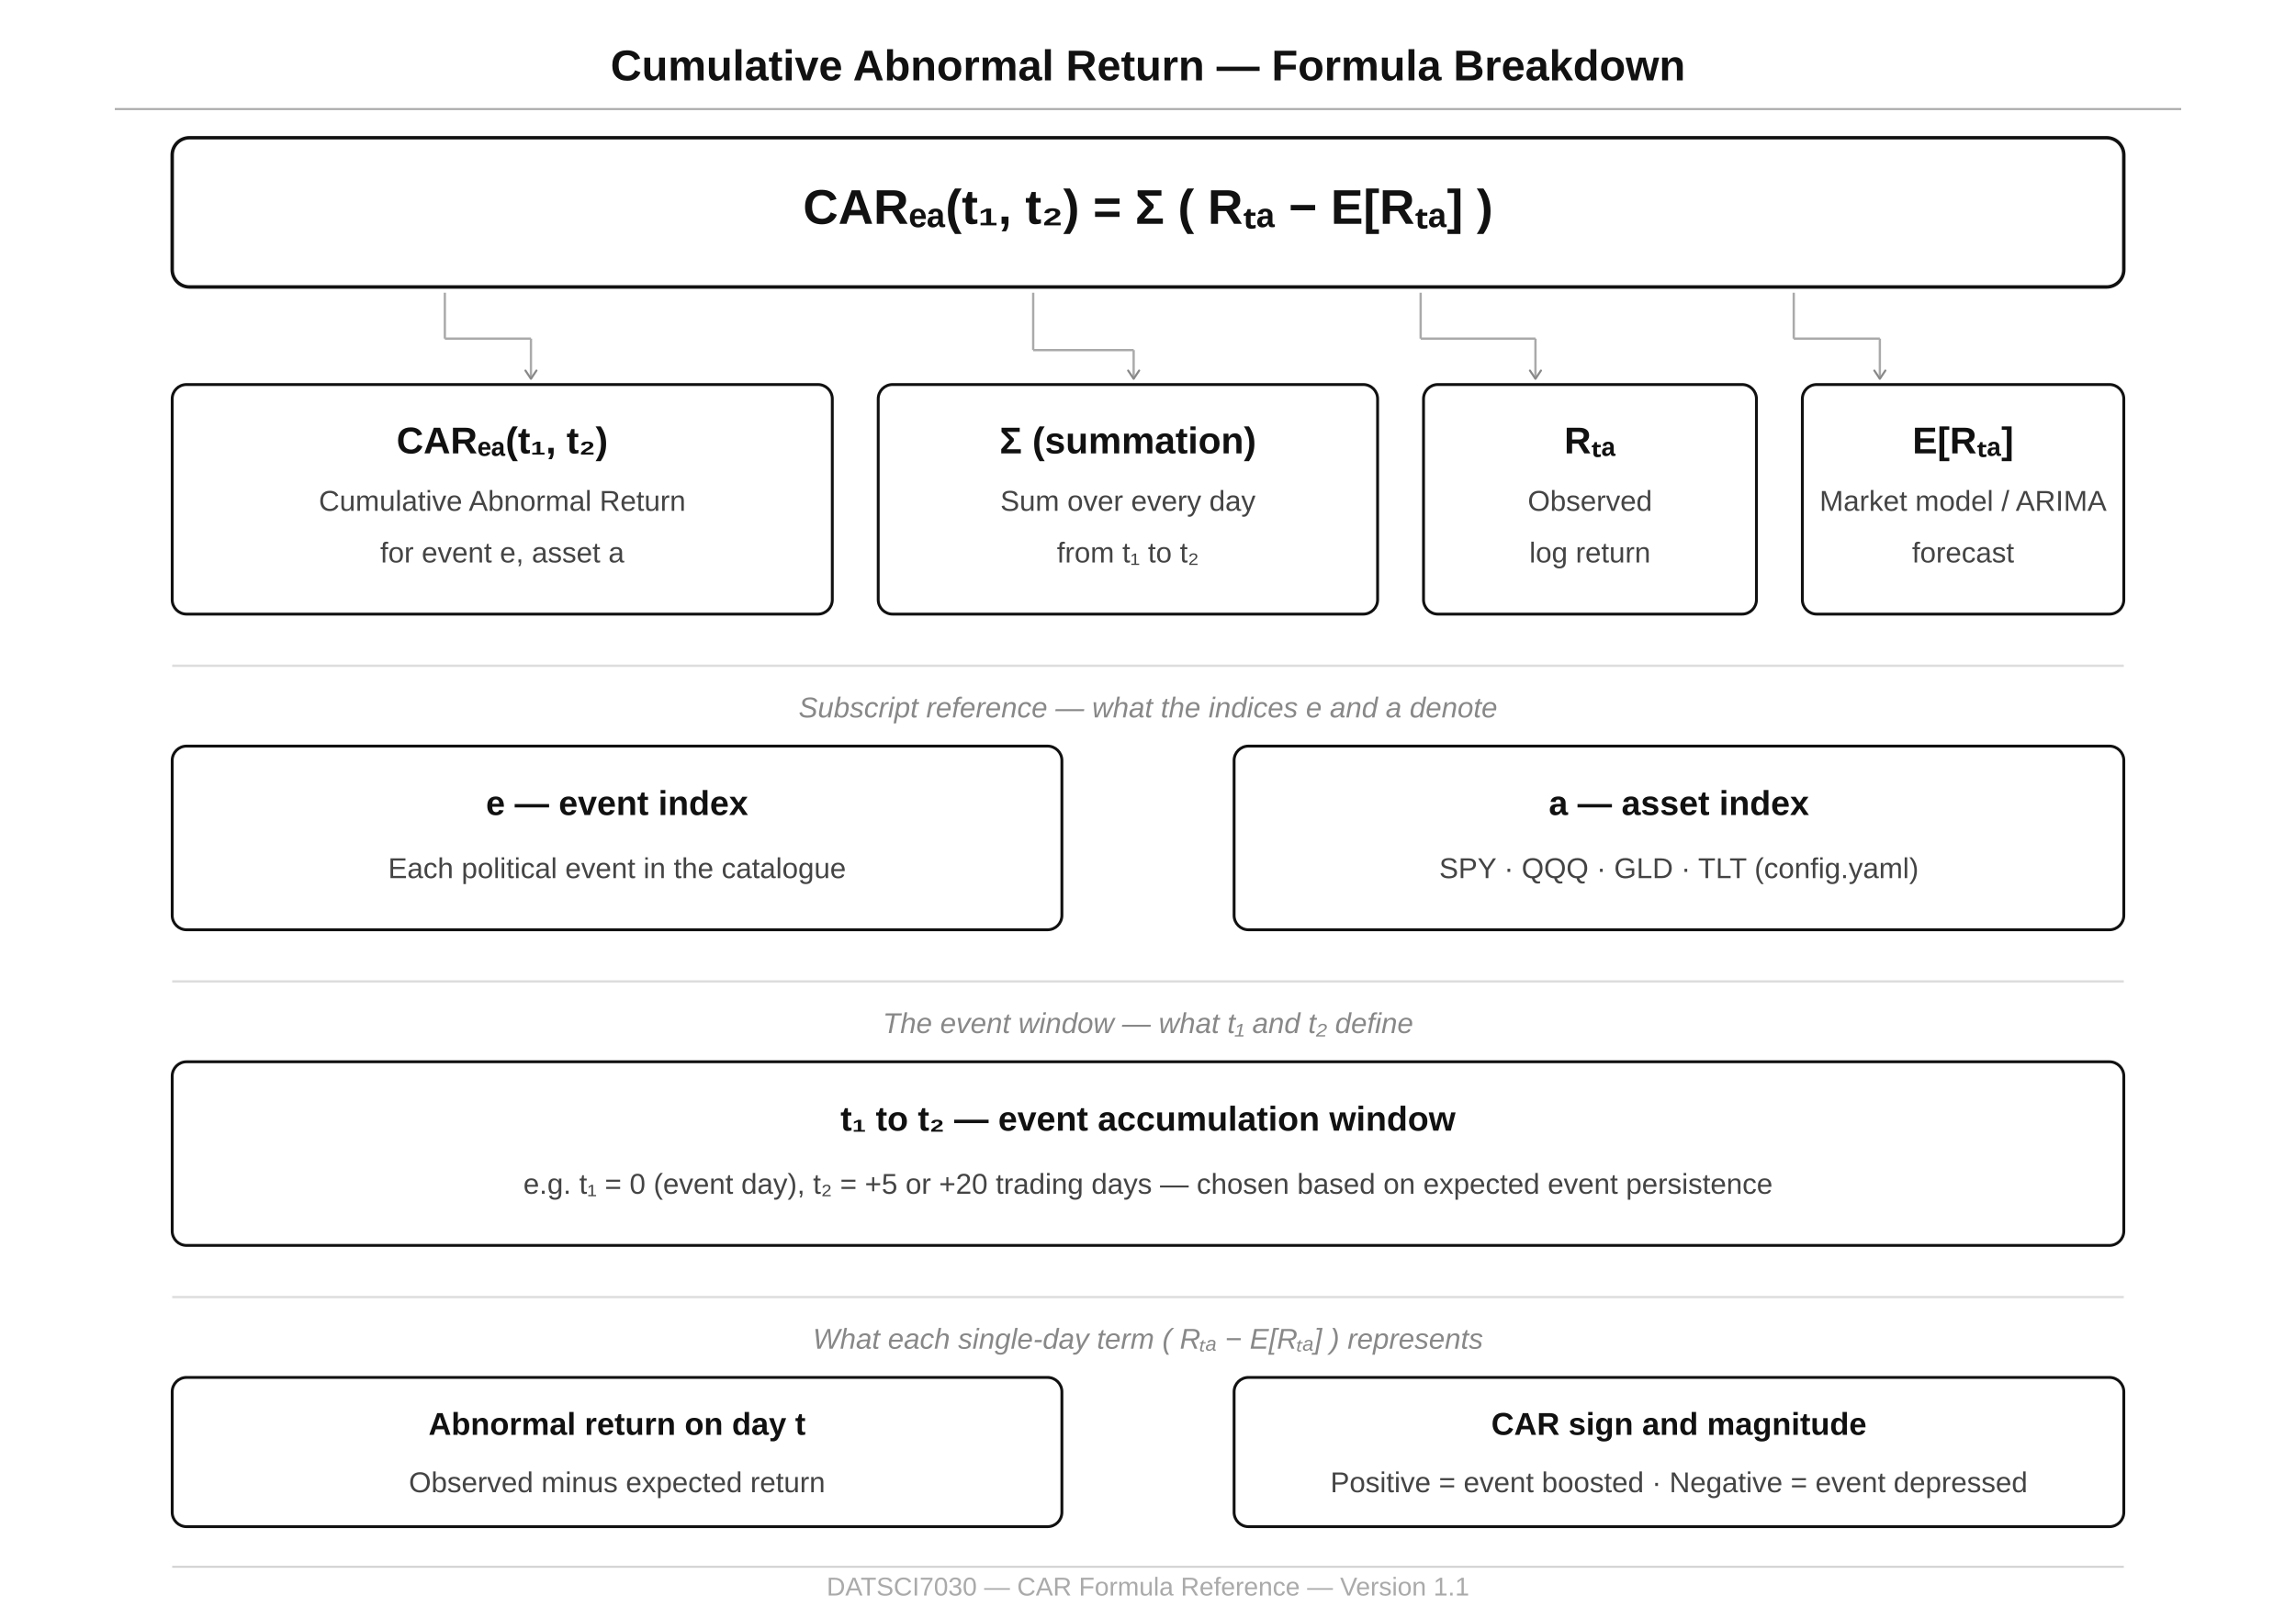
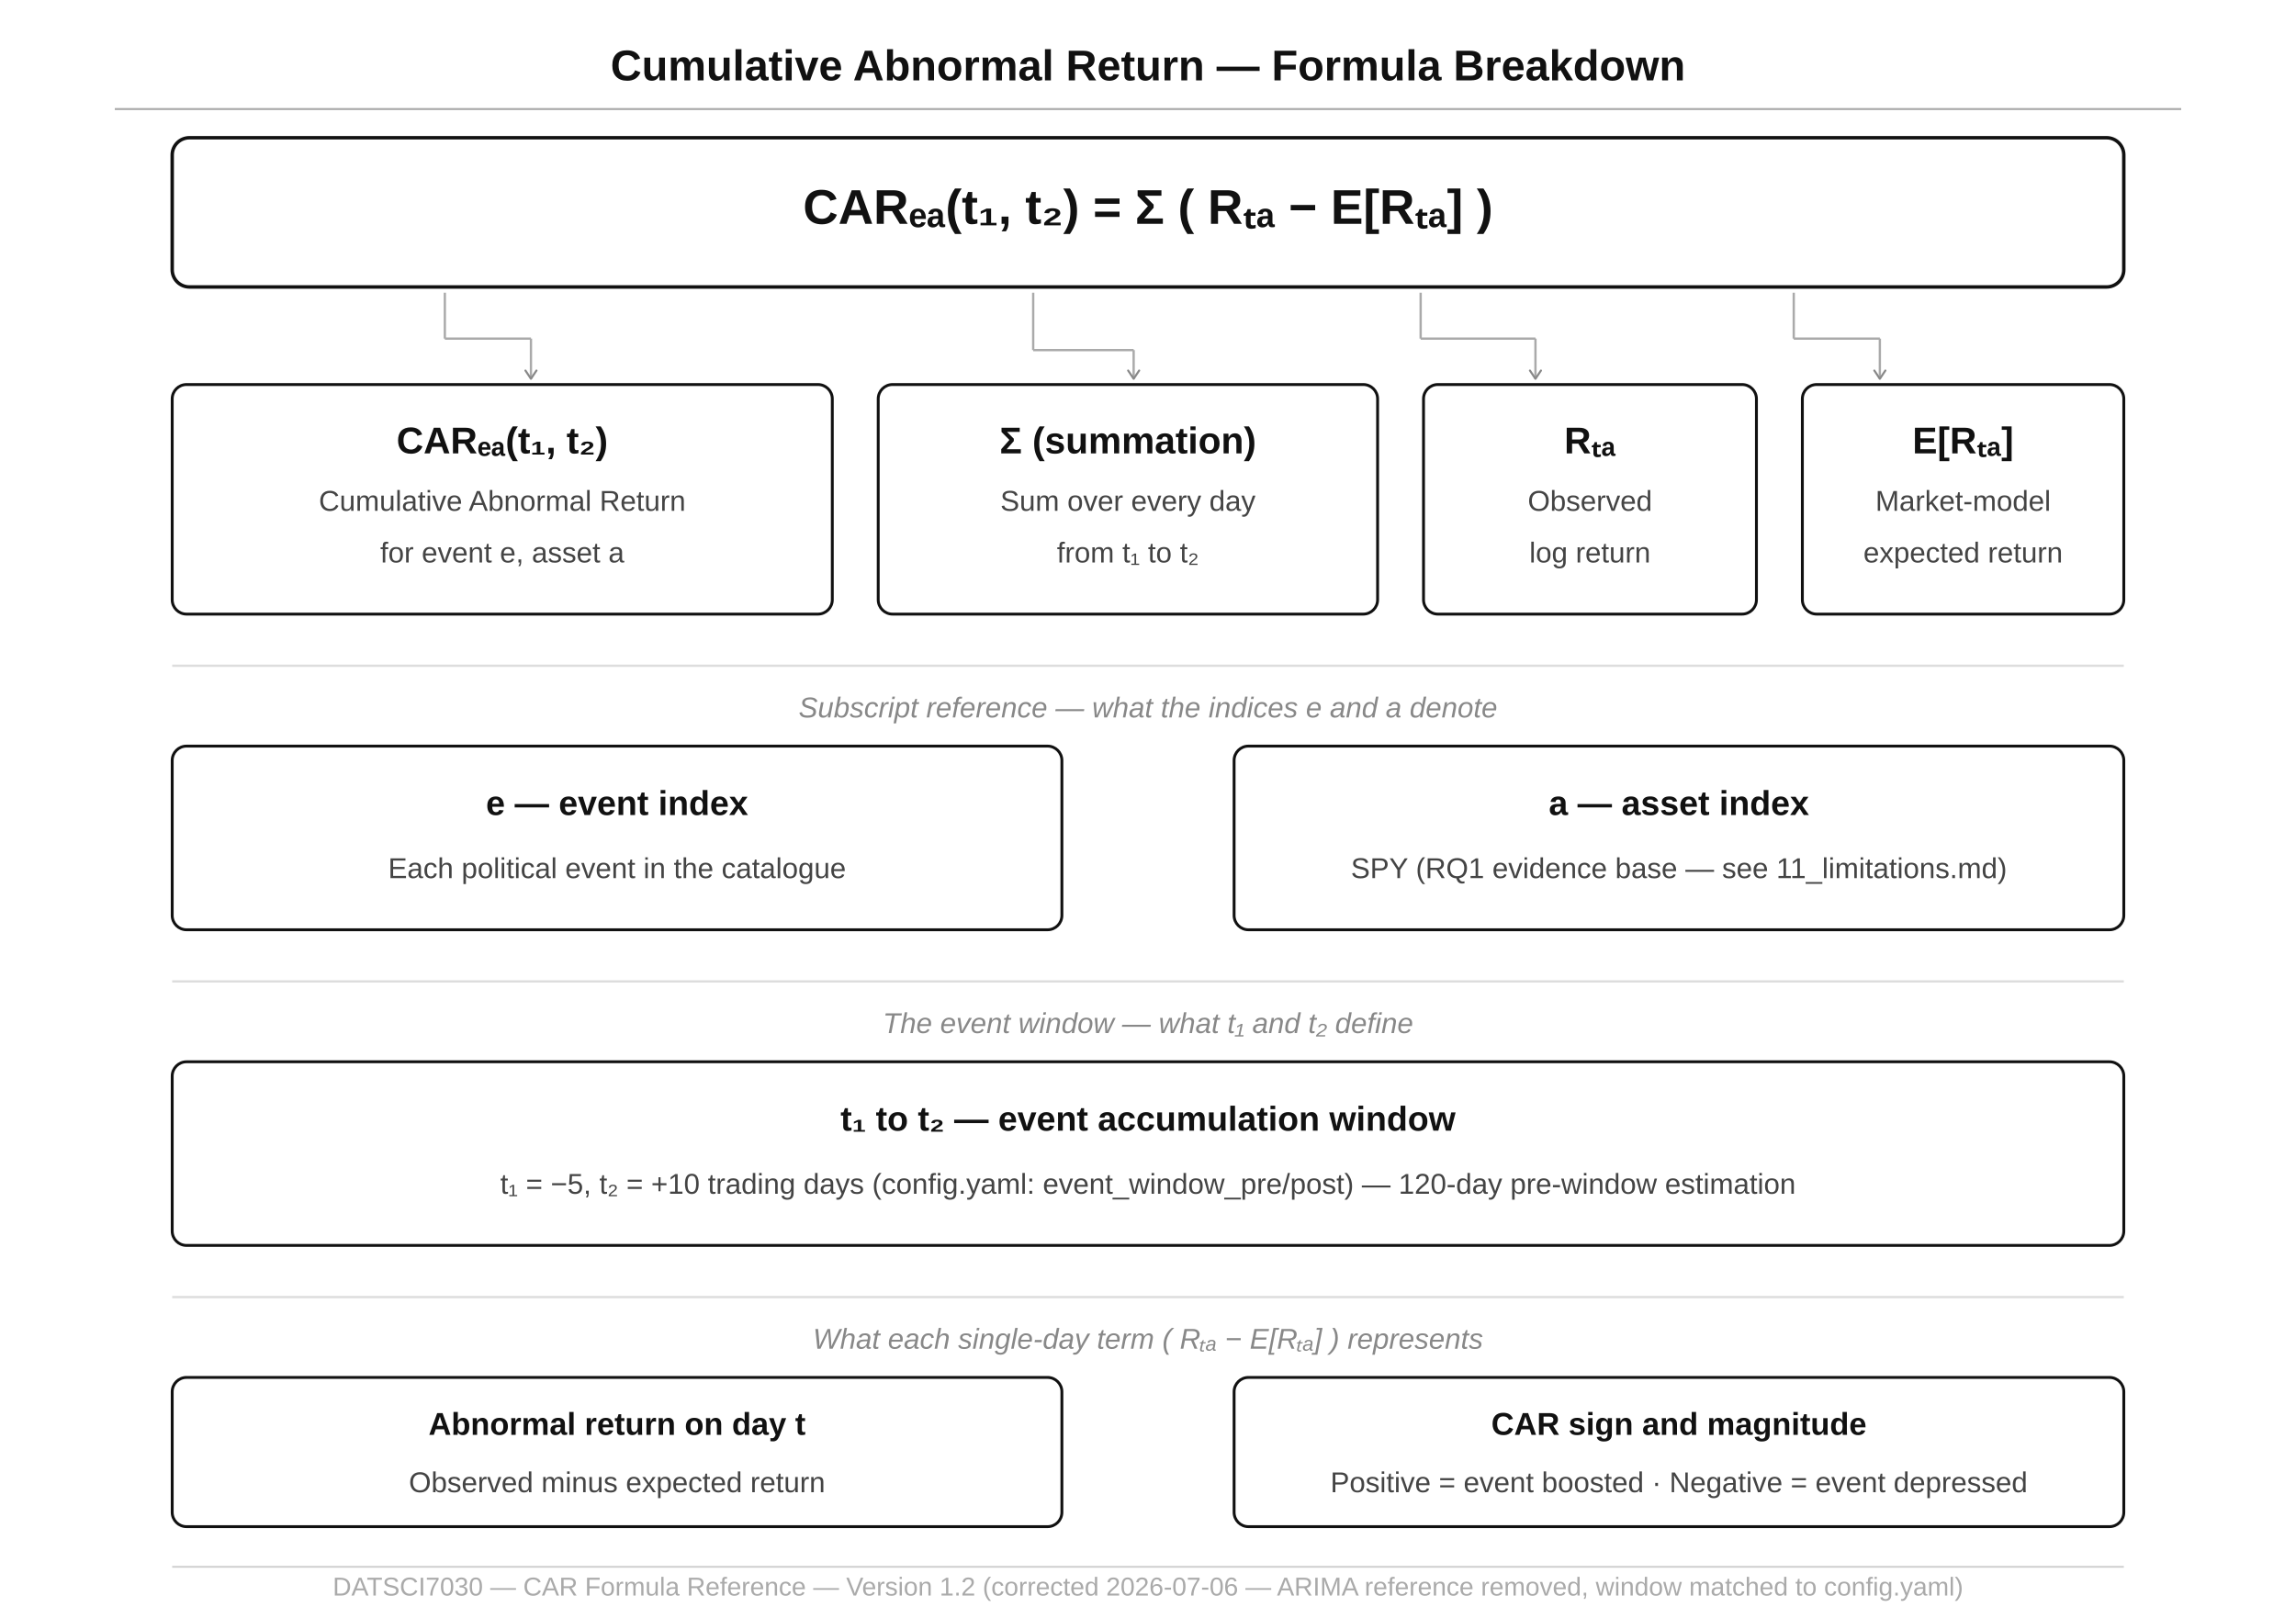
<svg xmlns="http://www.w3.org/2000/svg" width="800" height="560" viewBox="0 0 800 560" font-family="Arial, sans-serif">
  <defs>
    <marker id="arrow" viewBox="0 0 10 10" refX="8" refY="5" markerWidth="6" markerHeight="6" orient="auto-start-reverse">
      <path d="M2 1L8 5L2 9" fill="none" stroke="#888888" stroke-width="1.5" stroke-linecap="round" stroke-linejoin="round" />
    </marker>
  </defs>
  <rect width="800" height="560" fill="#FFFFFF" />
  <text x="400" y="28" text-anchor="middle" font-size="15" font-weight="700" fill="#111111">Cumulative Abnormal Return — Formula Breakdown</text>
  <line x1="40" y1="38" x2="760" y2="38" stroke="#AAAAAA" stroke-width="0.7" />
  <rect x="60" y="48" width="680" height="52" rx="6" fill="#FFFFFF" stroke="#111111" stroke-width="1.2" />
  <text x="400" y="78" text-anchor="middle" font-size="17" font-weight="700" fill="#111111">CARₑₐ(t₁, t₂)  =  Σ  ( Rₜₐ  −  E[Rₜₐ] )</text>
  <line x1="155" y1="102" x2="155" y2="118" stroke="#AAAAAA" stroke-width="0.8" />
  <line x1="155" y1="118" x2="185" y2="118" stroke="#AAAAAA" stroke-width="0.8" />
  <line x1="185" y1="118" x2="185" y2="132" stroke="#AAAAAA" stroke-width="0.8" marker-end="url(#arrow)" />
  <line x1="360" y1="102" x2="360" y2="122" stroke="#AAAAAA" stroke-width="0.8" />
  <line x1="360" y1="122" x2="395" y2="122" stroke="#AAAAAA" stroke-width="0.8" />
  <line x1="395" y1="122" x2="395" y2="132" stroke="#AAAAAA" stroke-width="0.8" marker-end="url(#arrow)" />
  <line x1="495" y1="102" x2="495" y2="118" stroke="#AAAAAA" stroke-width="0.8" />
  <line x1="495" y1="118" x2="535" y2="118" stroke="#AAAAAA" stroke-width="0.8" />
  <line x1="535" y1="118" x2="535" y2="132" stroke="#AAAAAA" stroke-width="0.8" marker-end="url(#arrow)" />
  <line x1="625" y1="102" x2="625" y2="118" stroke="#AAAAAA" stroke-width="0.8" />
  <line x1="625" y1="118" x2="655" y2="118" stroke="#AAAAAA" stroke-width="0.8" />
  <line x1="655" y1="118" x2="655" y2="132" stroke="#AAAAAA" stroke-width="0.8" marker-end="url(#arrow)" />
  <rect x="60" y="134" width="230" height="80" rx="5" fill="#FFFFFF" stroke="#111111" stroke-width="1" />
  <text x="175" y="158" text-anchor="middle" font-size="13" font-weight="700" fill="#111111">CARₑₐ(t₁, t₂)</text>
  <text x="175" y="178" text-anchor="middle" font-size="10" fill="#444444">Cumulative Abnormal Return</text>
  <text x="175" y="196" text-anchor="middle" font-size="10" fill="#444444">for event e, asset a</text>
  <rect x="306" y="134" width="174" height="80" rx="5" fill="#FFFFFF" stroke="#111111" stroke-width="1" />
  <text x="393" y="158" text-anchor="middle" font-size="13" font-weight="700" fill="#111111">Σ (summation)</text>
  <text x="393" y="178" text-anchor="middle" font-size="10" fill="#444444">Sum over every day</text>
  <text x="393" y="196" text-anchor="middle" font-size="10" fill="#444444">from t₁ to t₂</text>
  <rect x="496" y="134" width="116" height="80" rx="5" fill="#FFFFFF" stroke="#111111" stroke-width="1" />
  <text x="554" y="158" text-anchor="middle" font-size="13" font-weight="700" fill="#111111">Rₜₐ</text>
  <text x="554" y="178" text-anchor="middle" font-size="10" fill="#444444">Observed</text>
  <text x="554" y="196" text-anchor="middle" font-size="10" fill="#444444">log return</text>
  <rect x="628" y="134" width="112" height="80" rx="5" fill="#FFFFFF" stroke="#111111" stroke-width="1" />
  <text x="684" y="158" text-anchor="middle" font-size="13" font-weight="700" fill="#111111">E[Rₜₐ]</text>
-   <text x="684" y="178" text-anchor="middle" font-size="10" fill="#444444">Market model / ARIMA</text>
-   <text x="684" y="196" text-anchor="middle" font-size="10" fill="#444444">forecast</text>
+   <text x="684" y="178" text-anchor="middle" font-size="10" fill="#444444">Market-model</text>
+   <text x="684" y="196" text-anchor="middle" font-size="10" fill="#444444">expected return</text>
  <line x1="60" y1="232" x2="740" y2="232" stroke="#DDDDDD" stroke-width="0.8" />
  <text x="400" y="250" text-anchor="middle" font-size="10" fill="#888888" font-style="italic">Subscript reference — what the indices e and a denote</text>
  <rect x="60" y="260" width="310" height="64" rx="5" fill="#FFFFFF" stroke="#111111" stroke-width="1" />
  <text x="215" y="284" text-anchor="middle" font-size="12" font-weight="700" fill="#111111">e — event index</text>
  <text x="215" y="306" text-anchor="middle" font-size="10" fill="#444444">Each political event in the catalogue</text>
  <rect x="430" y="260" width="310" height="64" rx="5" fill="#FFFFFF" stroke="#111111" stroke-width="1" />
  <text x="585" y="284" text-anchor="middle" font-size="12" font-weight="700" fill="#111111">a — asset index</text>
-   <text x="585" y="306" text-anchor="middle" font-size="10" fill="#444444">SPY · QQQ · GLD · TLT (config.yaml)</text>
+   <text x="585" y="306" text-anchor="middle" font-size="10" fill="#444444">SPY (RQ1 evidence base — see 11_limitations.md)</text>
  <line x1="60" y1="342" x2="740" y2="342" stroke="#DDDDDD" stroke-width="0.8" />
  <text x="400" y="360" text-anchor="middle" font-size="10" fill="#888888" font-style="italic">The event window — what t₁ and t₂ define</text>
  <rect x="60" y="370" width="680" height="64" rx="5" fill="#FFFFFF" stroke="#111111" stroke-width="1" />
  <text x="400" y="394" text-anchor="middle" font-size="12" font-weight="700" fill="#111111">t₁ to t₂ — event accumulation window</text>
-   <text x="400" y="416" text-anchor="middle" font-size="10" fill="#444444">e.g. t₁ = 0 (event day), t₂ = +5 or +20 trading days — chosen based on expected event persistence</text>
+   <text x="400" y="416" text-anchor="middle" font-size="10" fill="#444444">t₁ = −5, t₂ = +10 trading days (config.yaml: event_window_pre/post) — 120-day pre-window estimation</text>
  <line x1="60" y1="452" x2="740" y2="452" stroke="#DDDDDD" stroke-width="0.8" />
  <text x="400" y="470" text-anchor="middle" font-size="10" fill="#888888" font-style="italic">What each single-day term ( Rₜₐ − E[Rₜₐ] ) represents</text>
  <rect x="60" y="480" width="310" height="52" rx="5" fill="#FFFFFF" stroke="#111111" stroke-width="1" />
  <text x="215" y="500" text-anchor="middle" font-size="11" font-weight="700" fill="#111111">Abnormal return on day t</text>
  <text x="215" y="520" text-anchor="middle" font-size="10" fill="#444444">Observed minus expected return</text>
  <rect x="430" y="480" width="310" height="52" rx="5" fill="#FFFFFF" stroke="#111111" stroke-width="1" />
  <text x="585" y="500" text-anchor="middle" font-size="11" font-weight="700" fill="#111111">CAR sign and magnitude</text>
  <text x="585" y="520" text-anchor="middle" font-size="10" fill="#444444">Positive = event boosted · Negative = event depressed</text>
  <line x1="60" y1="546" x2="740" y2="546" stroke="#CCCCCC" stroke-width="0.6" />
-   <text x="400" y="556" text-anchor="middle" font-size="9" fill="#AAAAAA">DATSCI7030 — CAR Formula Reference — Version 1.1</text>
+   <text x="400" y="556" text-anchor="middle" font-size="9" fill="#AAAAAA">DATSCI7030 — CAR Formula Reference — Version 1.2 (corrected 2026-07-06 — ARIMA reference removed, window matched to config.yaml)</text>
</svg>
